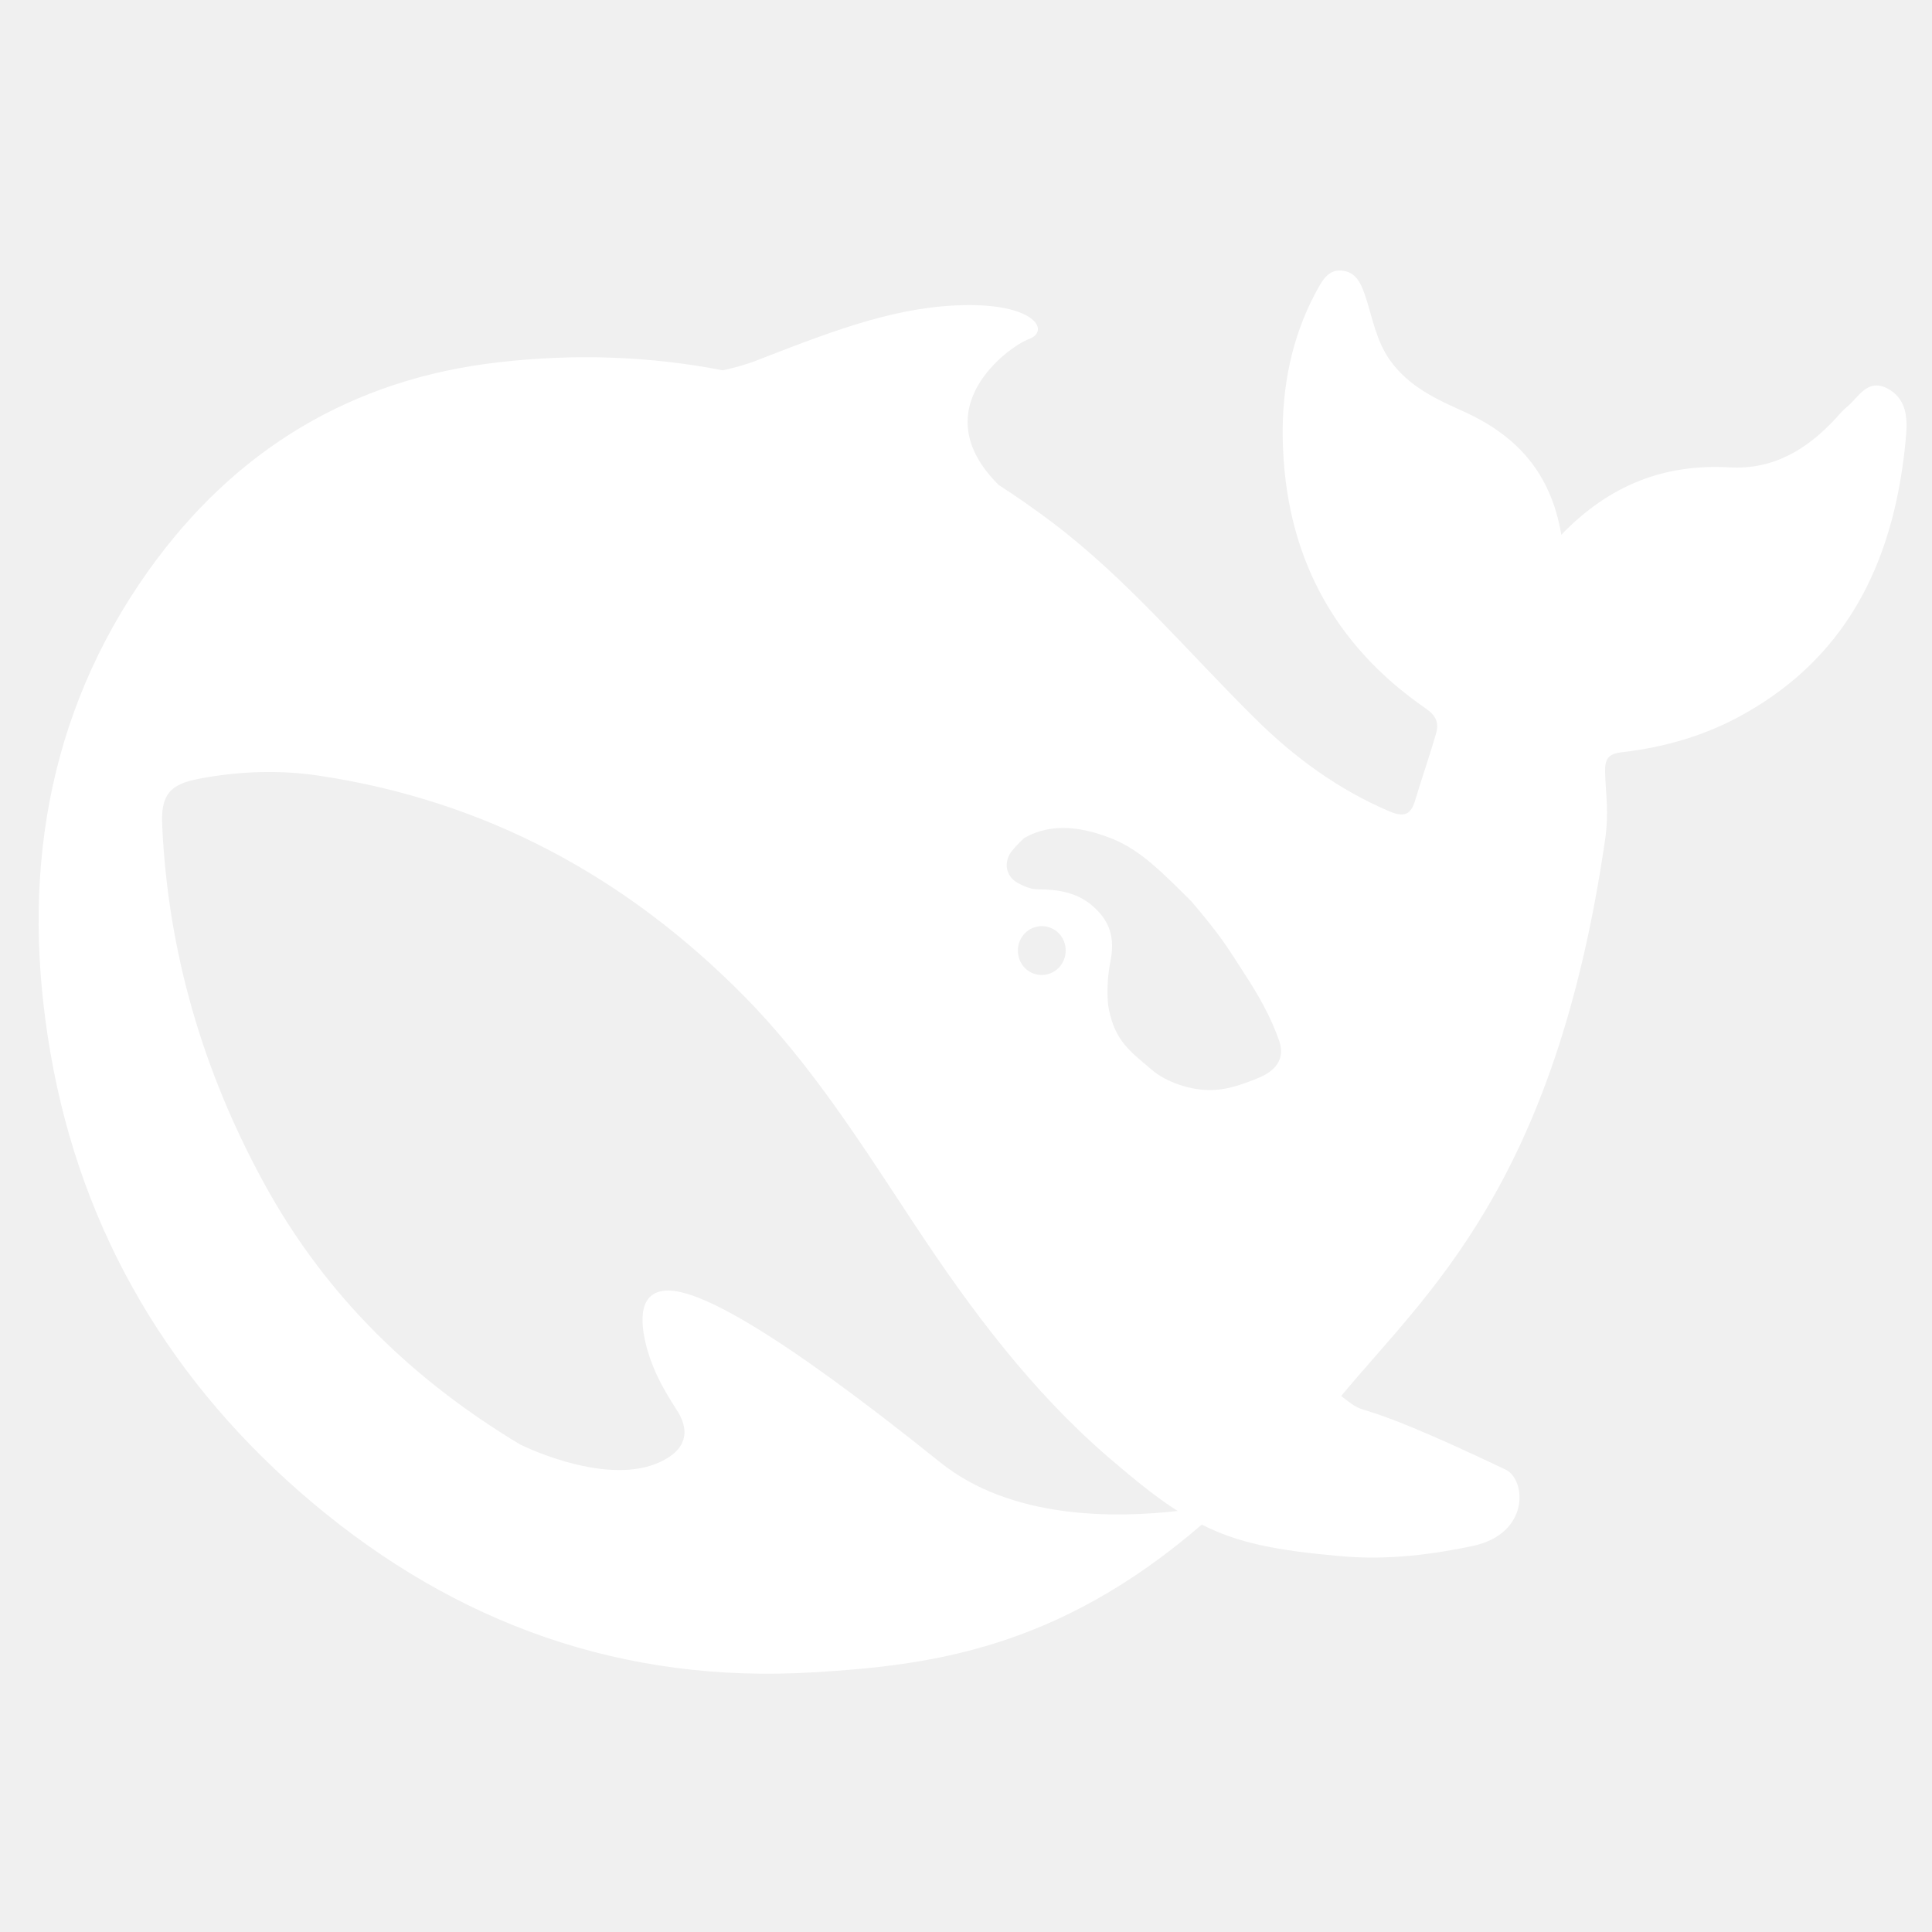
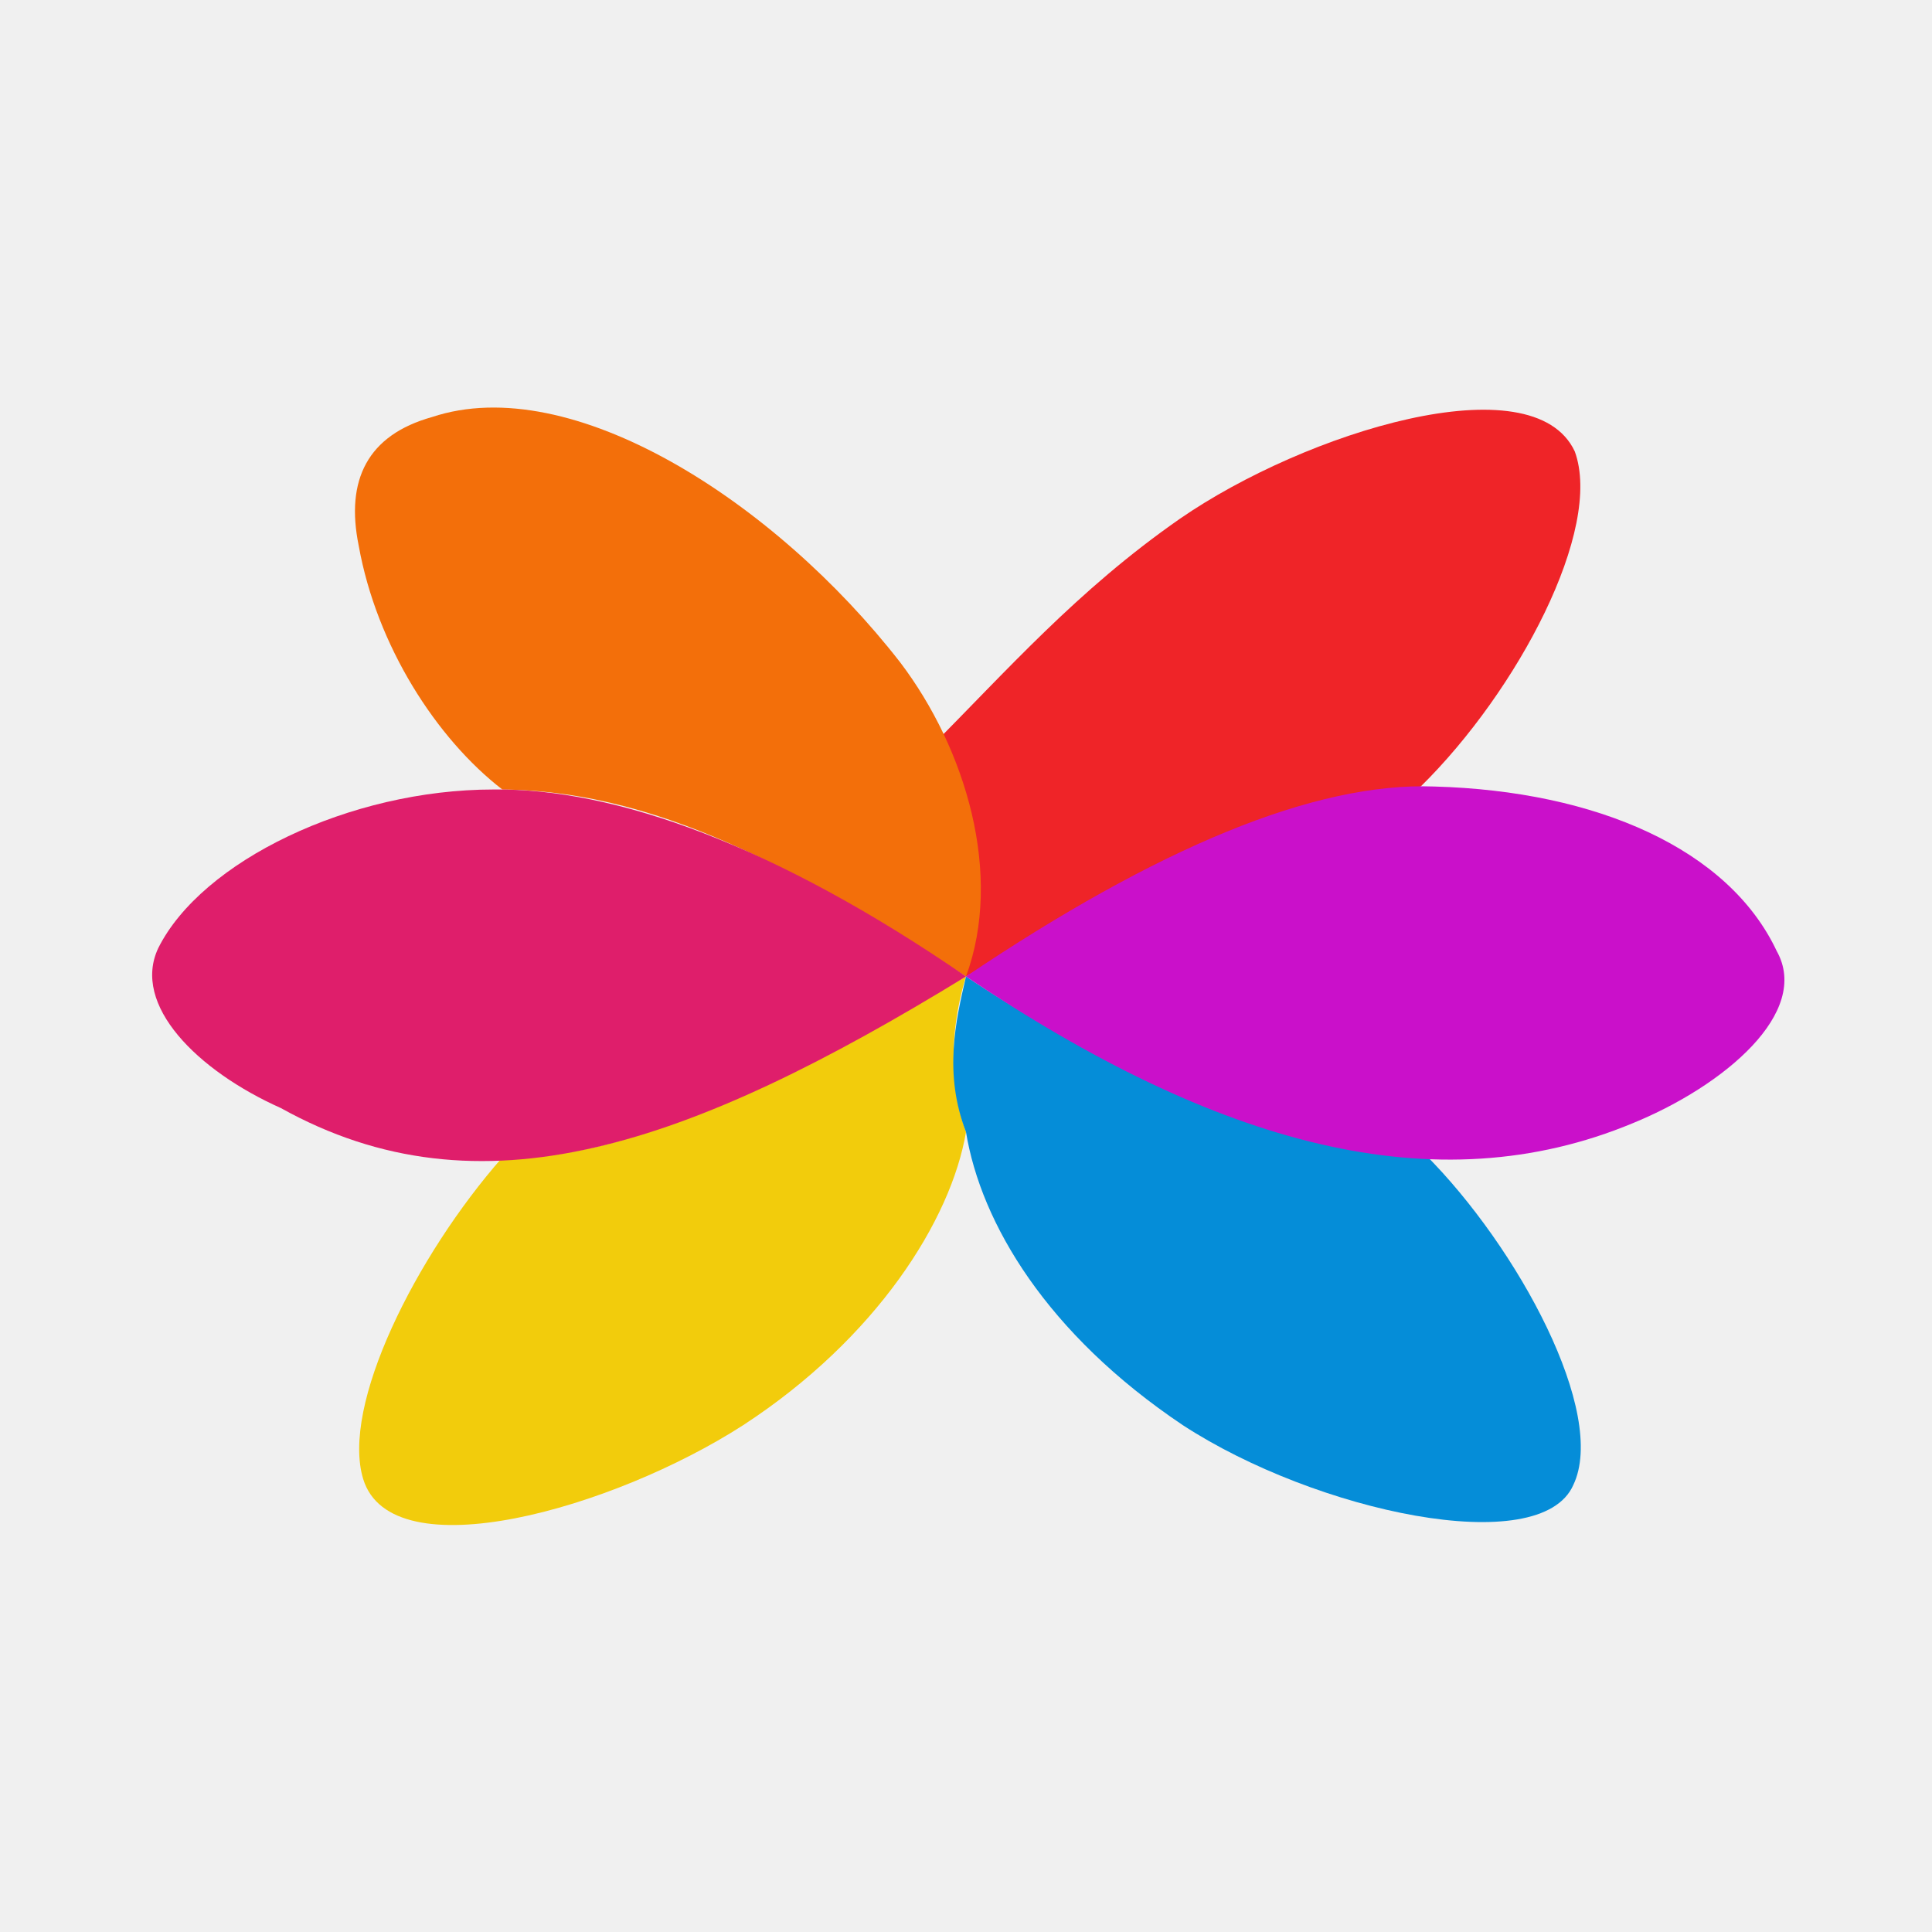
- <svg xmlns="http://www.w3.org/2000/svg" width="50" height="50" viewBox="0 0 50 50" fill="none">
-   <path id="path" d="M48.835 10.048C48.323 9.792 48.102 10.28 47.803 10.528C47.701 10.608 47.614 10.712 47.527 10.808C46.779 11.624 45.905 12.16 44.762 12.096C43.092 12 41.666 12.536 40.406 13.84C40.138 12.232 39.248 11.272 37.893 10.656C37.184 10.336 36.467 10.016 35.97 9.32C35.623 8.824 35.529 8.272 35.356 7.728C35.246 7.4 35.135 7.064 34.765 7.008C34.363 6.944 34.206 7.288 34.048 7.576C33.418 8.752 33.173 10.048 33.197 11.36C33.252 14.312 34.474 16.664 36.9 18.336C37.176 18.528 37.247 18.72 37.16 19C36.995 19.576 36.797 20.136 36.624 20.712C36.514 21.08 36.349 21.16 35.962 21C34.631 20.432 33.481 19.592 32.464 18.576C30.739 16.872 29.179 14.992 27.233 13.52C26.776 13.176 26.319 12.856 25.847 12.552C23.862 10.584 26.107 8.968 26.627 8.776C27.17 8.576 26.816 7.888 25.059 7.896C23.302 7.904 21.695 8.504 19.647 9.304C19.348 9.424 19.032 9.512 18.709 9.584C16.85 9.224 14.92 9.144 12.903 9.376C9.106 9.808 6.073 11.64 3.843 14.768C1.165 18.528 0.534 22.8 1.307 27.256C2.118 31.952 4.466 35.84 8.074 38.88C11.816 42.032 16.125 43.576 21.041 43.28C24.027 43.104 27.352 42.696 31.102 39.456C32.047 39.936 33.04 40.128 34.686 40.272C35.955 40.392 37.176 40.208 38.121 40.008C39.602 39.688 39.499 38.288 38.964 38.032C34.623 35.968 35.576 36.808 34.71 36.128C36.916 33.464 40.24 30.696 41.54 21.728C41.643 21.016 41.556 20.568 41.54 19.992C41.532 19.64 41.611 19.504 42.005 19.464C43.092 19.336 44.148 19.032 45.117 18.488C47.929 16.92 49.064 14.344 49.331 11.256C49.371 10.784 49.324 10.296 48.835 10.048ZM24.326 37.84C20.12 34.464 18.079 33.352 17.236 33.4C16.448 33.448 16.59 34.368 16.763 34.968C16.944 35.56 17.181 35.968 17.512 36.488C17.74 36.832 17.898 37.344 17.283 37.728C15.928 38.584 13.573 37.44 13.462 37.384C10.721 35.736 8.428 33.56 6.813 30.584C5.253 27.72 4.348 24.648 4.198 21.368C4.158 20.576 4.387 20.296 5.159 20.152C6.175 19.96 7.223 19.92 8.239 20.072C12.533 20.712 16.189 22.672 19.253 25.776C21.002 27.544 22.325 29.656 23.689 31.72C25.138 33.912 26.698 36 28.683 37.712C29.384 38.312 29.943 38.768 30.479 39.104C28.864 39.288 26.17 39.328 24.326 37.84ZM26.343 24.6C26.343 24.248 26.619 23.968 26.966 23.968C27.044 23.968 27.115 23.984 27.178 24.008C27.265 24.04 27.344 24.088 27.407 24.16C27.517 24.272 27.58 24.432 27.58 24.6C27.58 24.952 27.304 25.232 26.957 25.232C26.611 25.232 26.343 24.952 26.343 24.6ZM32.606 27.88C32.205 28.048 31.803 28.192 31.416 28.208C30.818 28.24 30.164 27.992 29.81 27.688C29.258 27.216 28.864 26.952 28.699 26.128C28.628 25.776 28.668 25.232 28.73 24.92C28.872 24.248 28.714 23.816 28.25 23.424C27.872 23.104 27.391 23.016 26.863 23.016C26.666 23.016 26.485 22.928 26.351 22.856C26.13 22.744 25.949 22.464 26.123 22.12C26.178 22.008 26.446 21.736 26.509 21.688C27.226 21.272 28.053 21.408 28.817 21.72C29.526 22.016 30.061 22.56 30.834 23.328C31.622 24.256 31.763 24.512 32.212 25.208C32.567 25.752 32.89 26.312 33.11 26.952C33.245 27.352 33.071 27.68 32.606 27.88Z" fill="#fff" fill-opacity="1" fill-rule="nonzero" />
+ <svg xmlns="http://www.w3.org/2000/svg" width="1024" height="1024" viewBox="0 0 1024 1024" fill="none">
+   <g id="tray-glyph">
+     <g transform="translate(72 202.8108) scale(0.7927928) translate(-70 -235)">
+       <path fill="#EF2428" d="M625 632C689 597 784 528 929 505C994 441 1051 333 1032 281C1004 221 852 268 768 326C699 374 652 428 600 480C600 540 600 590 625 632Z" />
+       <path fill="#F36F0A" d="M625 632C650 564 625 480 581 422C497 314 361 227 268 258C225 270 210 300 219 344C231 411 271 473 315 507C428 508 527 571 625 632Z" />
+       <path fill="#F2CC0C" d="M625 632C509 696 407 755 315 753C257 819 207 919 222 968C241 1030 389 988 476 932C565 874 615 795 625 736C612 700 616 661 625 632Z" />
+       <path fill="#058DD8" d="M625 632C703 684 805 737 932 751C994 813 1054 924 1031 972C1009 1022 859 990 770 932C679 871 635 797 625 736C610 697 618 662 625 632Z" />
+       <path fill="#DF1E6B" d="M625 632C497 544 390 506 309 507C213 507 114 555 85 613C67 651 111 695 167 720C300 794 439 746 625 632Z" />
+       <path fill="#CA10CA" d="M625 632C753 546 858 502 938 505C1047 508 1135 547 1167 615C1190 656 1132 705 1071 730C939 785 793 745 625 632Z" />
+     </g>
+   </g>
</svg>
